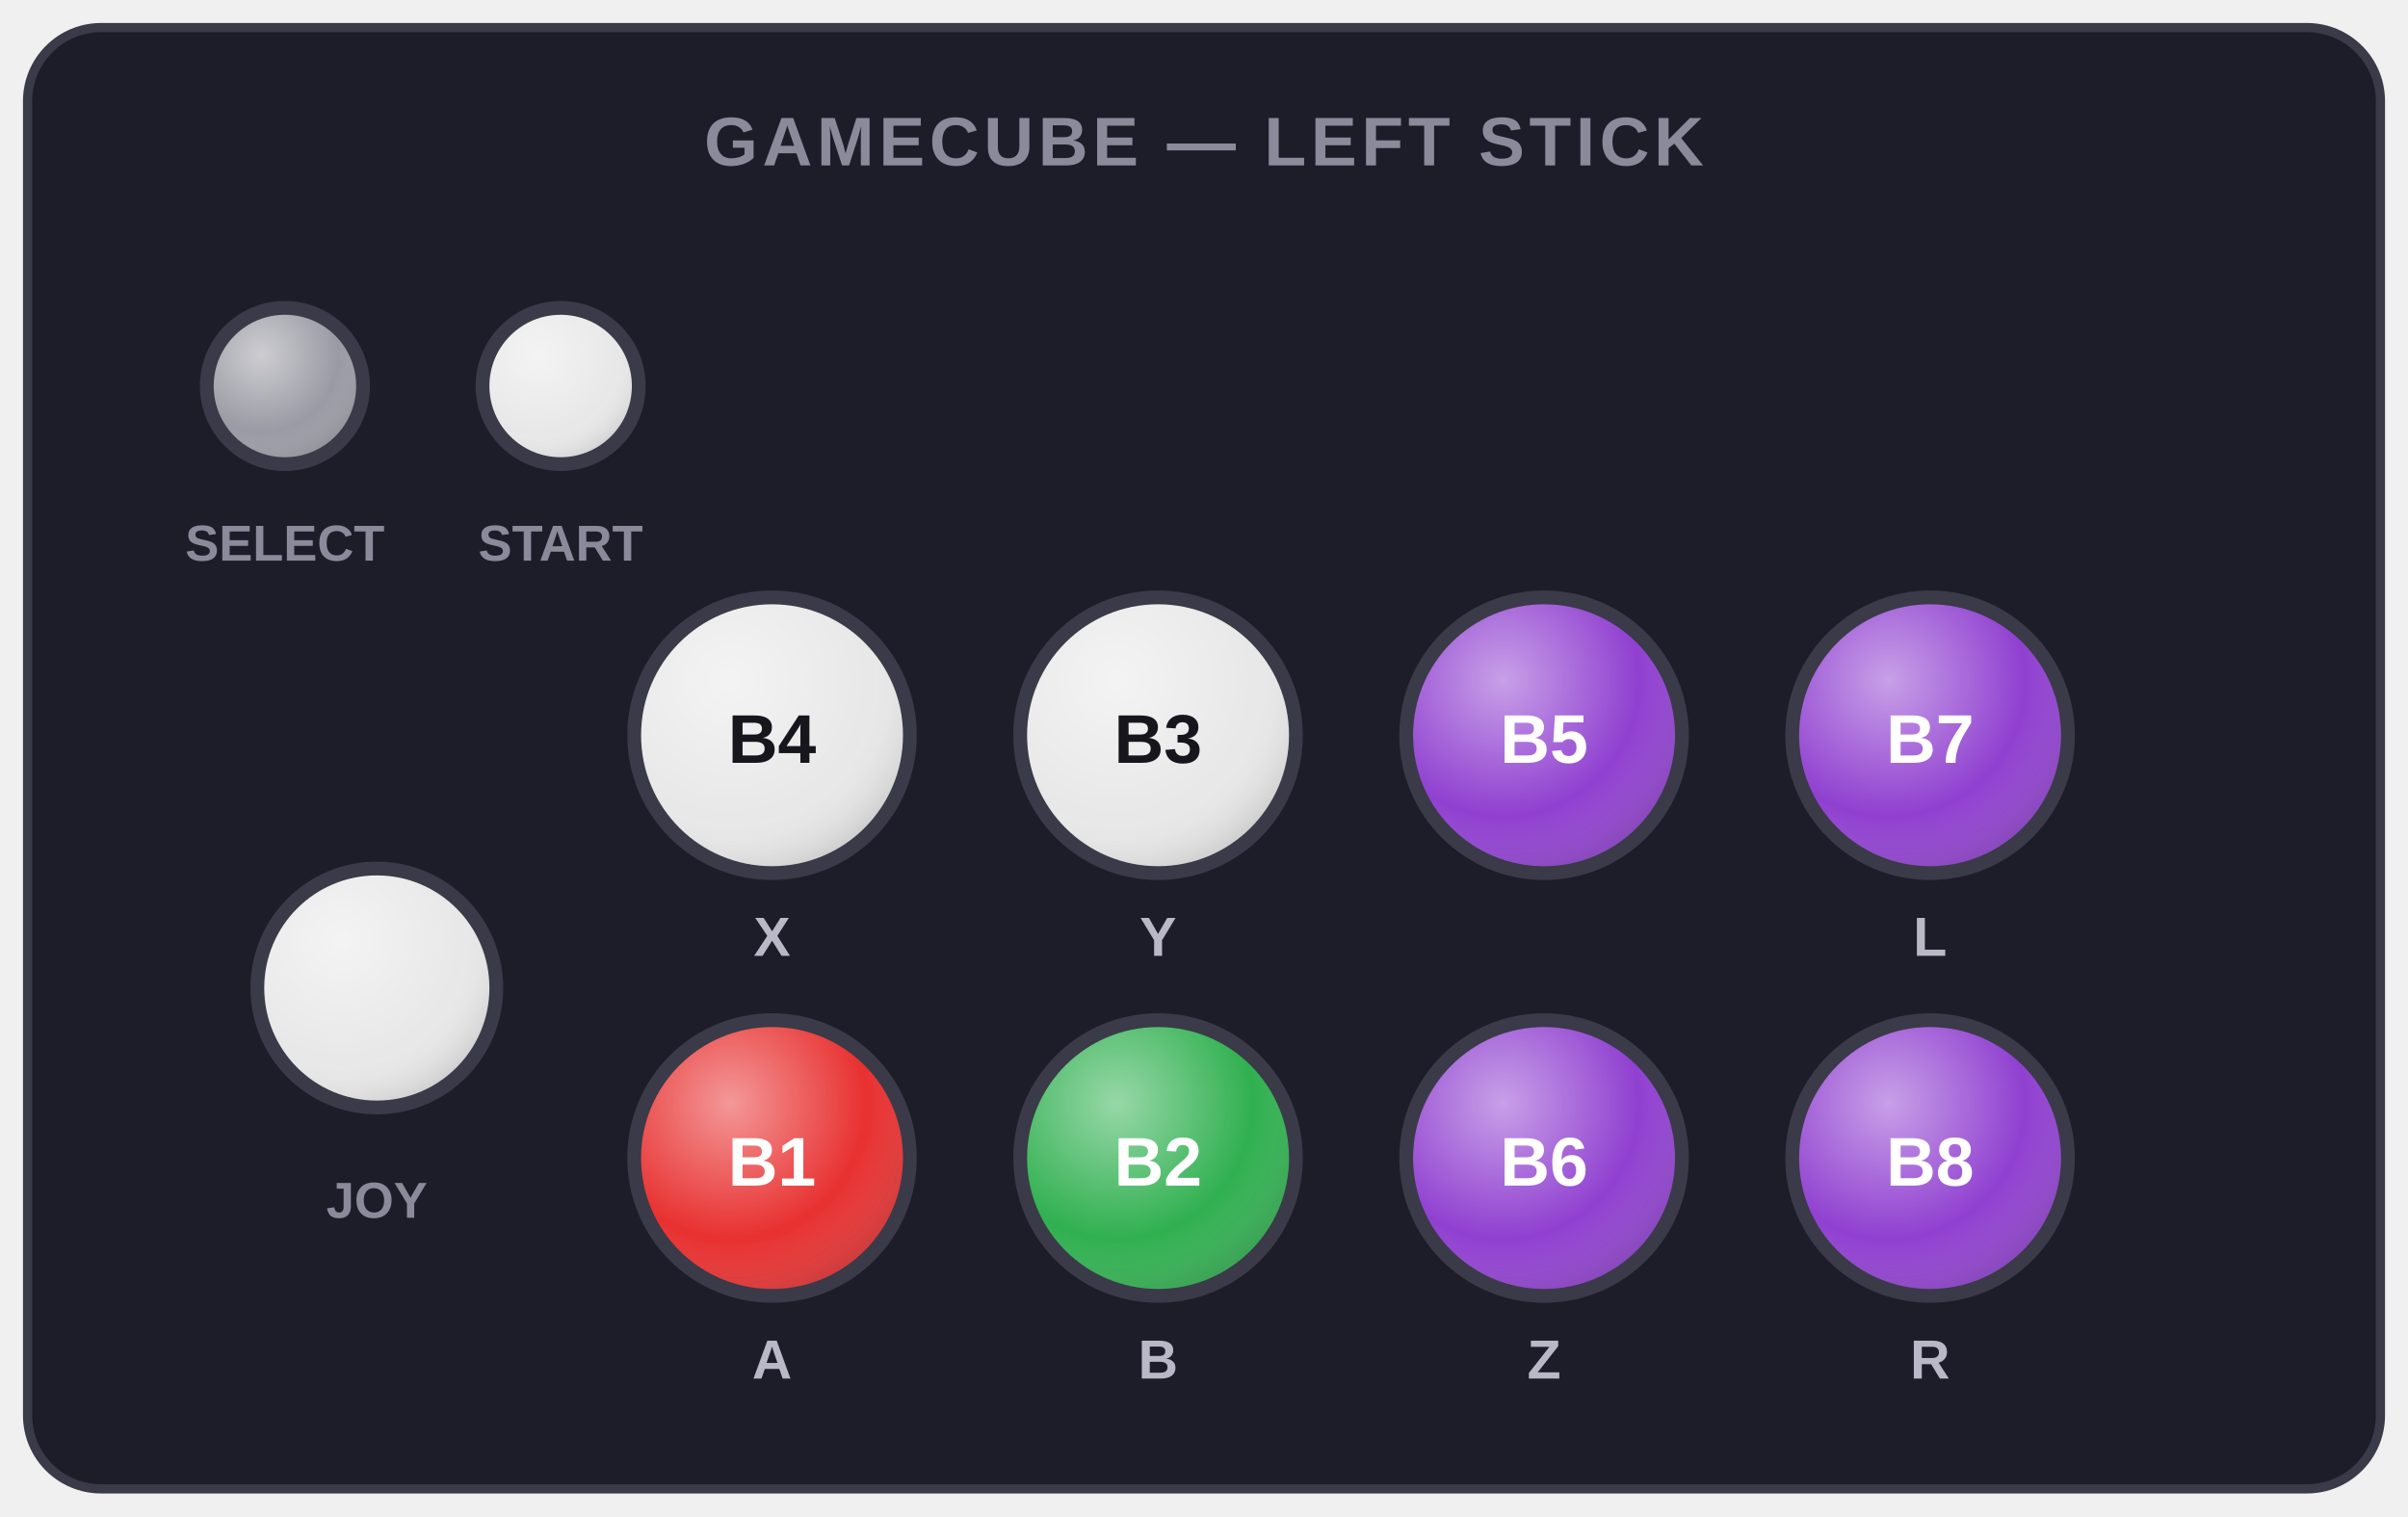
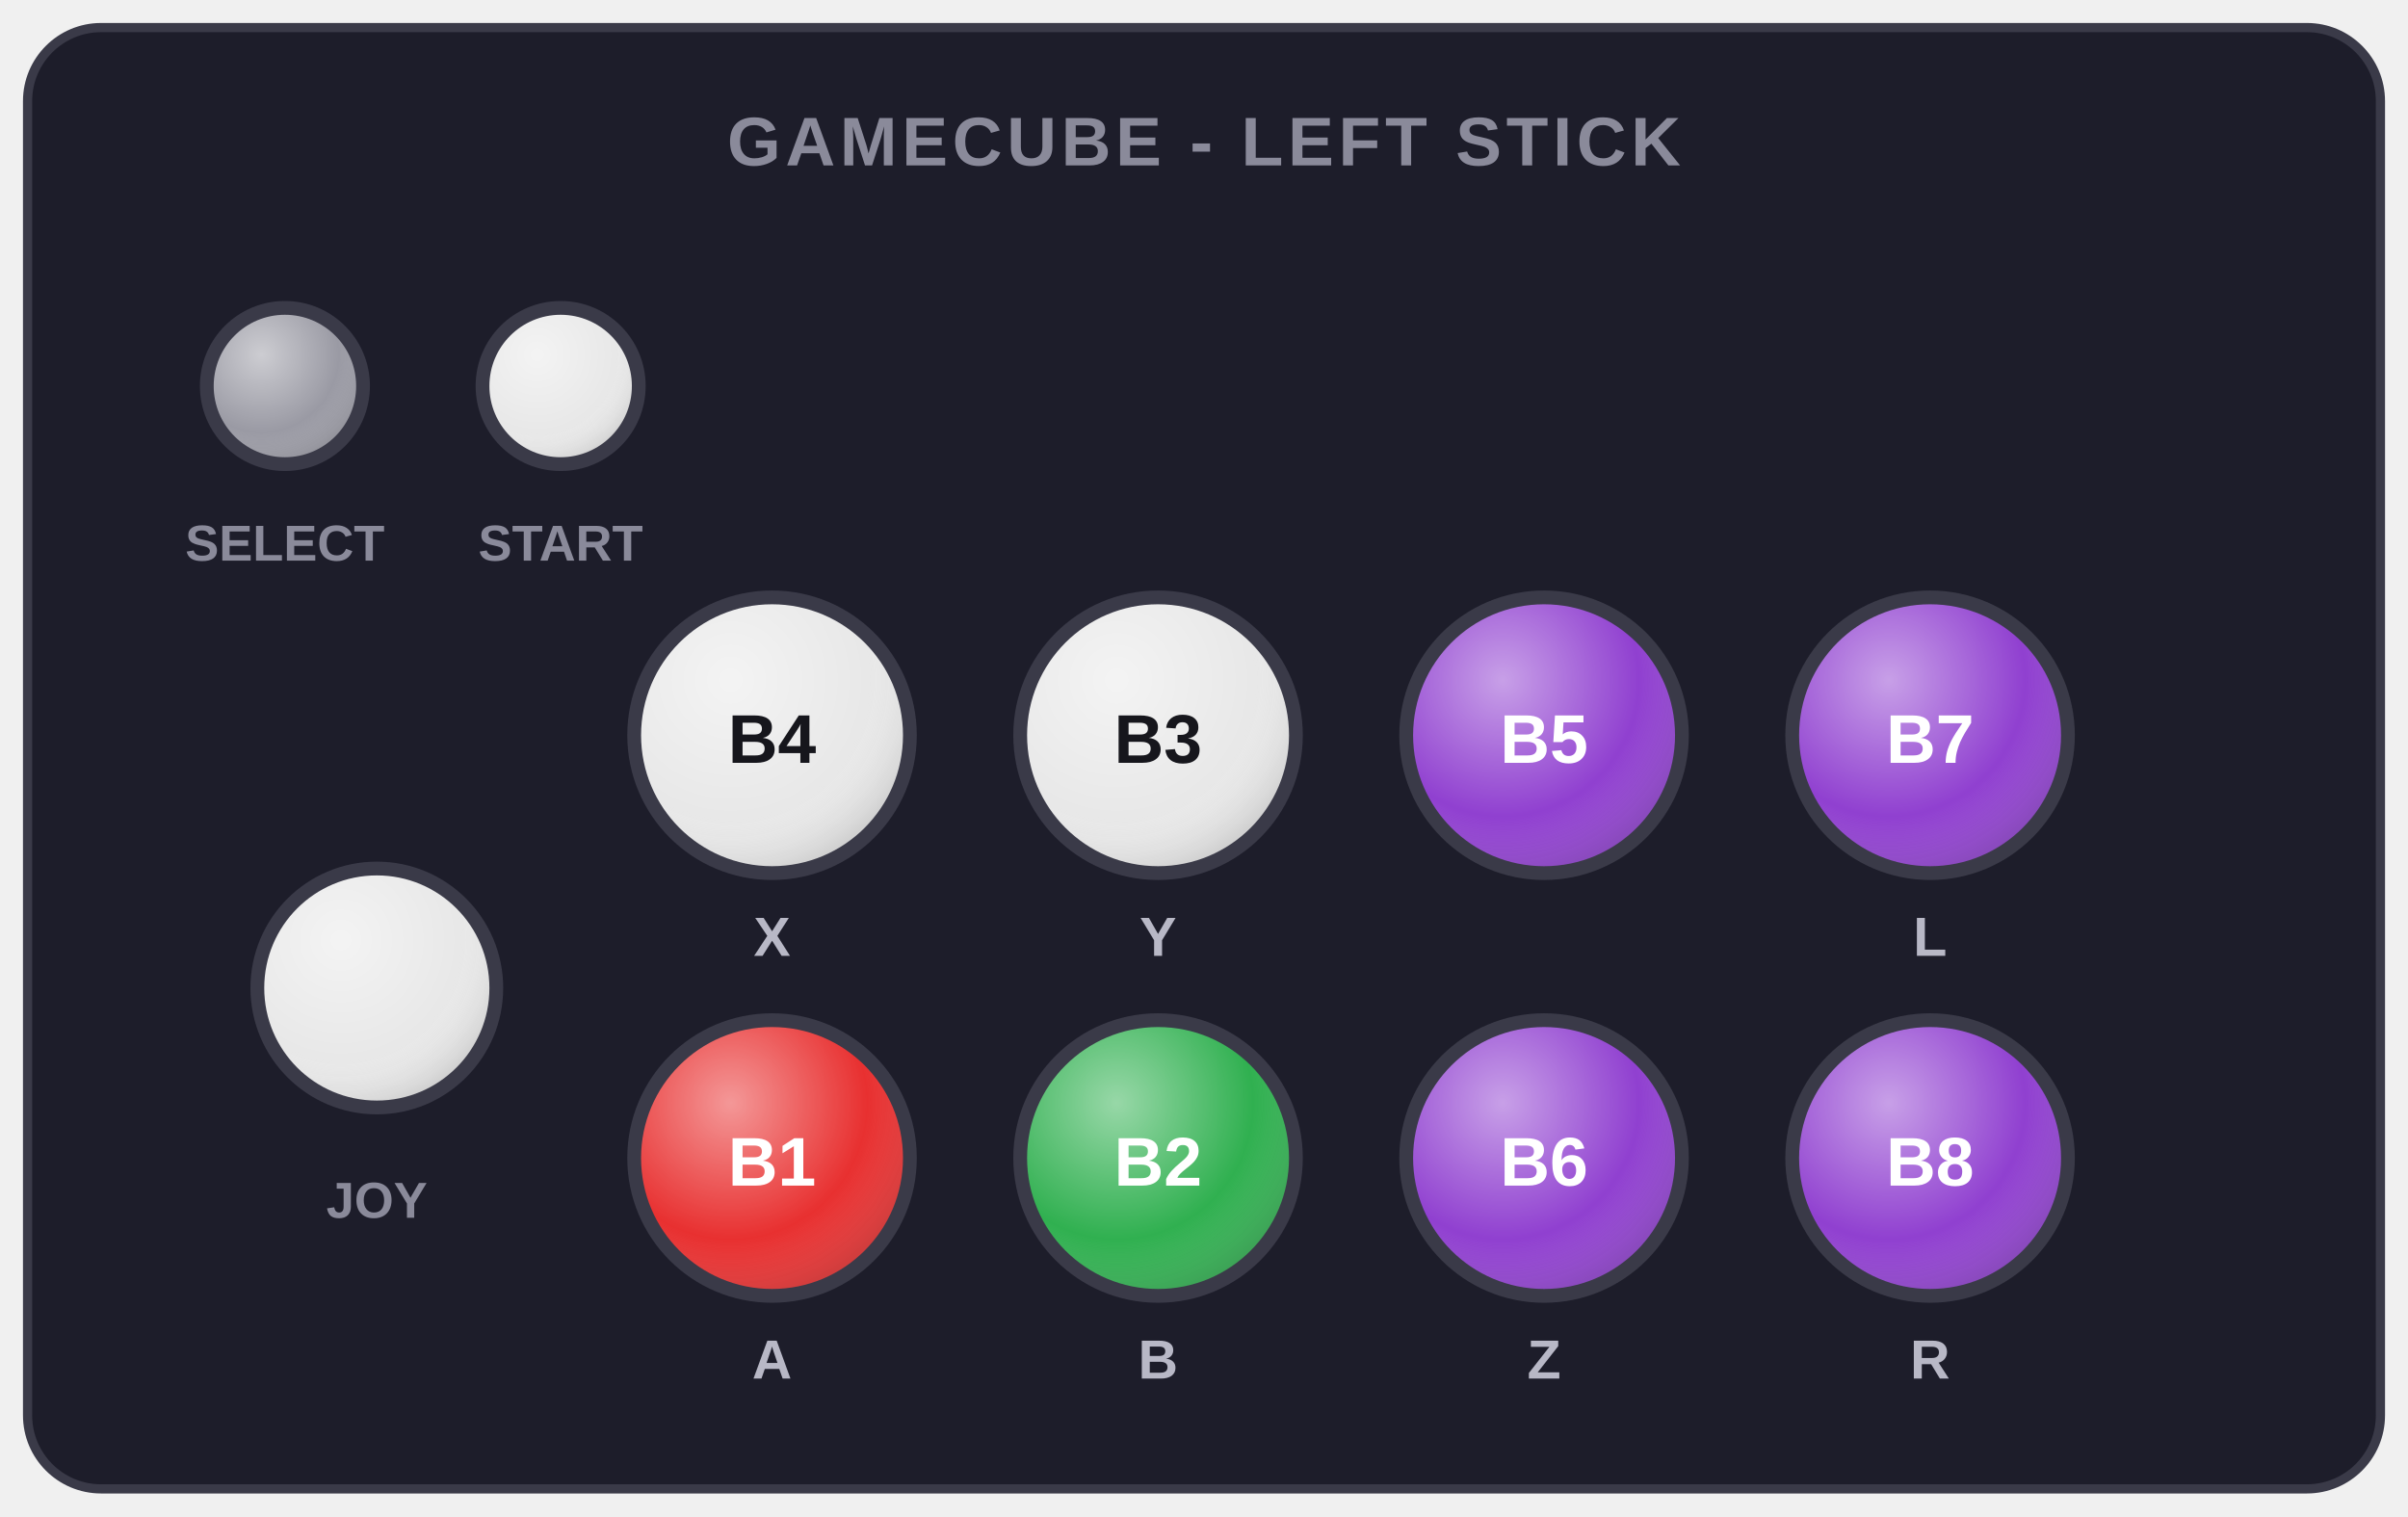
<svg xmlns="http://www.w3.org/2000/svg" viewBox="0 0 524 330" font-family="Segoe UI, Arial, sans-serif">
  <defs>
    <radialGradient id="dome" cx="0.35" cy="0.3" r="0.9">
      <stop offset="0" stop-color="#ffffff" stop-opacity="0.5" />
      <stop offset="0.55" stop-color="#ffffff" stop-opacity="0" />
      <stop offset="1" stop-color="#000000" stop-opacity="0.35" />
    </radialGradient>
  </defs>
  <rect x="6" y="6" width="512" height="318" rx="16" fill="#1d1d2a" stroke="#3a3a48" stroke-width="2" />
-   <text x="262" y="36" text-anchor="middle" fill="#8a8a9a" font-size="15" font-weight="bold" letter-spacing="1">GAMECUBE — LEFT STICK</text>
+   <text x="262" y="36" text-anchor="middle" fill="#8a8a9a" font-size="15" font-weight="bold" letter-spacing="1">GAMECUBE - LEFT STICK</text>
  <circle cx="62" cy="84" r="17" fill="#9a9aa4" />
  <circle cx="62" cy="84" r="17" fill="url(#dome)" />
  <circle cx="62" cy="84" r="17" fill="none" stroke="#3a3a48" stroke-width="3" />
  <text x="62" y="122" text-anchor="middle" fill="#8a8a9a" font-size="11" font-weight="bold">SELECT</text>
  <circle cx="122" cy="84" r="17" fill="#e8e8e8" />
  <circle cx="122" cy="84" r="17" fill="url(#dome)" />
  <circle cx="122" cy="84" r="17" fill="none" stroke="#3a3a48" stroke-width="3" />
  <text x="122" y="122" text-anchor="middle" fill="#8a8a9a" font-size="11" font-weight="bold">START</text>
  <circle cx="82" cy="215" r="26" fill="#e8e8e8" />
  <circle cx="82" cy="215" r="26" fill="url(#dome)" />
  <circle cx="82" cy="215" r="26" fill="none" stroke="#3a3a48" stroke-width="3" />
  <text x="82" y="265" text-anchor="middle" fill="#8a8a9a" font-size="11" font-weight="bold">JOY</text>
  <circle cx="168" cy="160" r="30" fill="#e8e8e8" />
  <circle cx="168" cy="160" r="30" fill="url(#dome)" />
  <circle cx="168" cy="160" r="30" fill="none" stroke="#3a3a48" stroke-width="3" />
  <text x="168" y="166" text-anchor="middle" fill="#16161c" font-size="15" font-weight="bold">B4</text>
  <text x="168" y="208" text-anchor="middle" fill="#b8b8c6" font-size="12" font-weight="bold">X</text>
  <circle cx="252" cy="160" r="30" fill="#e8e8e8" />
  <circle cx="252" cy="160" r="30" fill="url(#dome)" />
  <circle cx="252" cy="160" r="30" fill="none" stroke="#3a3a48" stroke-width="3" />
  <text x="252" y="166" text-anchor="middle" fill="#16161c" font-size="15" font-weight="bold">B3</text>
  <text x="252" y="208" text-anchor="middle" fill="#b8b8c6" font-size="12" font-weight="bold">Y</text>
  <circle cx="336" cy="160" r="30" fill="#9040d0" />
  <circle cx="336" cy="160" r="30" fill="url(#dome)" />
  <circle cx="336" cy="160" r="30" fill="none" stroke="#3a3a48" stroke-width="3" />
  <text x="336" y="166" text-anchor="middle" fill="#ffffff" font-size="15" font-weight="bold">B5</text>
  <circle cx="420" cy="160" r="30" fill="#9040d0" />
  <circle cx="420" cy="160" r="30" fill="url(#dome)" />
  <circle cx="420" cy="160" r="30" fill="none" stroke="#3a3a48" stroke-width="3" />
  <text x="420" y="166" text-anchor="middle" fill="#ffffff" font-size="15" font-weight="bold">B7</text>
  <text x="420" y="208" text-anchor="middle" fill="#b8b8c6" font-size="12" font-weight="bold">L</text>
  <circle cx="168" cy="252" r="30" fill="#e83030" />
  <circle cx="168" cy="252" r="30" fill="url(#dome)" />
  <circle cx="168" cy="252" r="30" fill="none" stroke="#3a3a48" stroke-width="3" />
  <text x="168" y="258" text-anchor="middle" fill="#ffffff" font-size="15" font-weight="bold">B1</text>
  <text x="168" y="300" text-anchor="middle" fill="#b8b8c6" font-size="12" font-weight="bold">A</text>
  <circle cx="252" cy="252" r="30" fill="#30b050" />
  <circle cx="252" cy="252" r="30" fill="url(#dome)" />
  <circle cx="252" cy="252" r="30" fill="none" stroke="#3a3a48" stroke-width="3" />
  <text x="252" y="258" text-anchor="middle" fill="#ffffff" font-size="15" font-weight="bold">B2</text>
  <text x="252" y="300" text-anchor="middle" fill="#b8b8c6" font-size="12" font-weight="bold">B</text>
  <circle cx="336" cy="252" r="30" fill="#9040d0" />
  <circle cx="336" cy="252" r="30" fill="url(#dome)" />
  <circle cx="336" cy="252" r="30" fill="none" stroke="#3a3a48" stroke-width="3" />
  <text x="336" y="258" text-anchor="middle" fill="#ffffff" font-size="15" font-weight="bold">B6</text>
  <text x="336" y="300" text-anchor="middle" fill="#b8b8c6" font-size="12" font-weight="bold">Z</text>
  <circle cx="420" cy="252" r="30" fill="#9040d0" />
  <circle cx="420" cy="252" r="30" fill="url(#dome)" />
  <circle cx="420" cy="252" r="30" fill="none" stroke="#3a3a48" stroke-width="3" />
  <text x="420" y="258" text-anchor="middle" fill="#ffffff" font-size="15" font-weight="bold">B8</text>
  <text x="420" y="300" text-anchor="middle" fill="#b8b8c6" font-size="12" font-weight="bold">R</text>
</svg>
